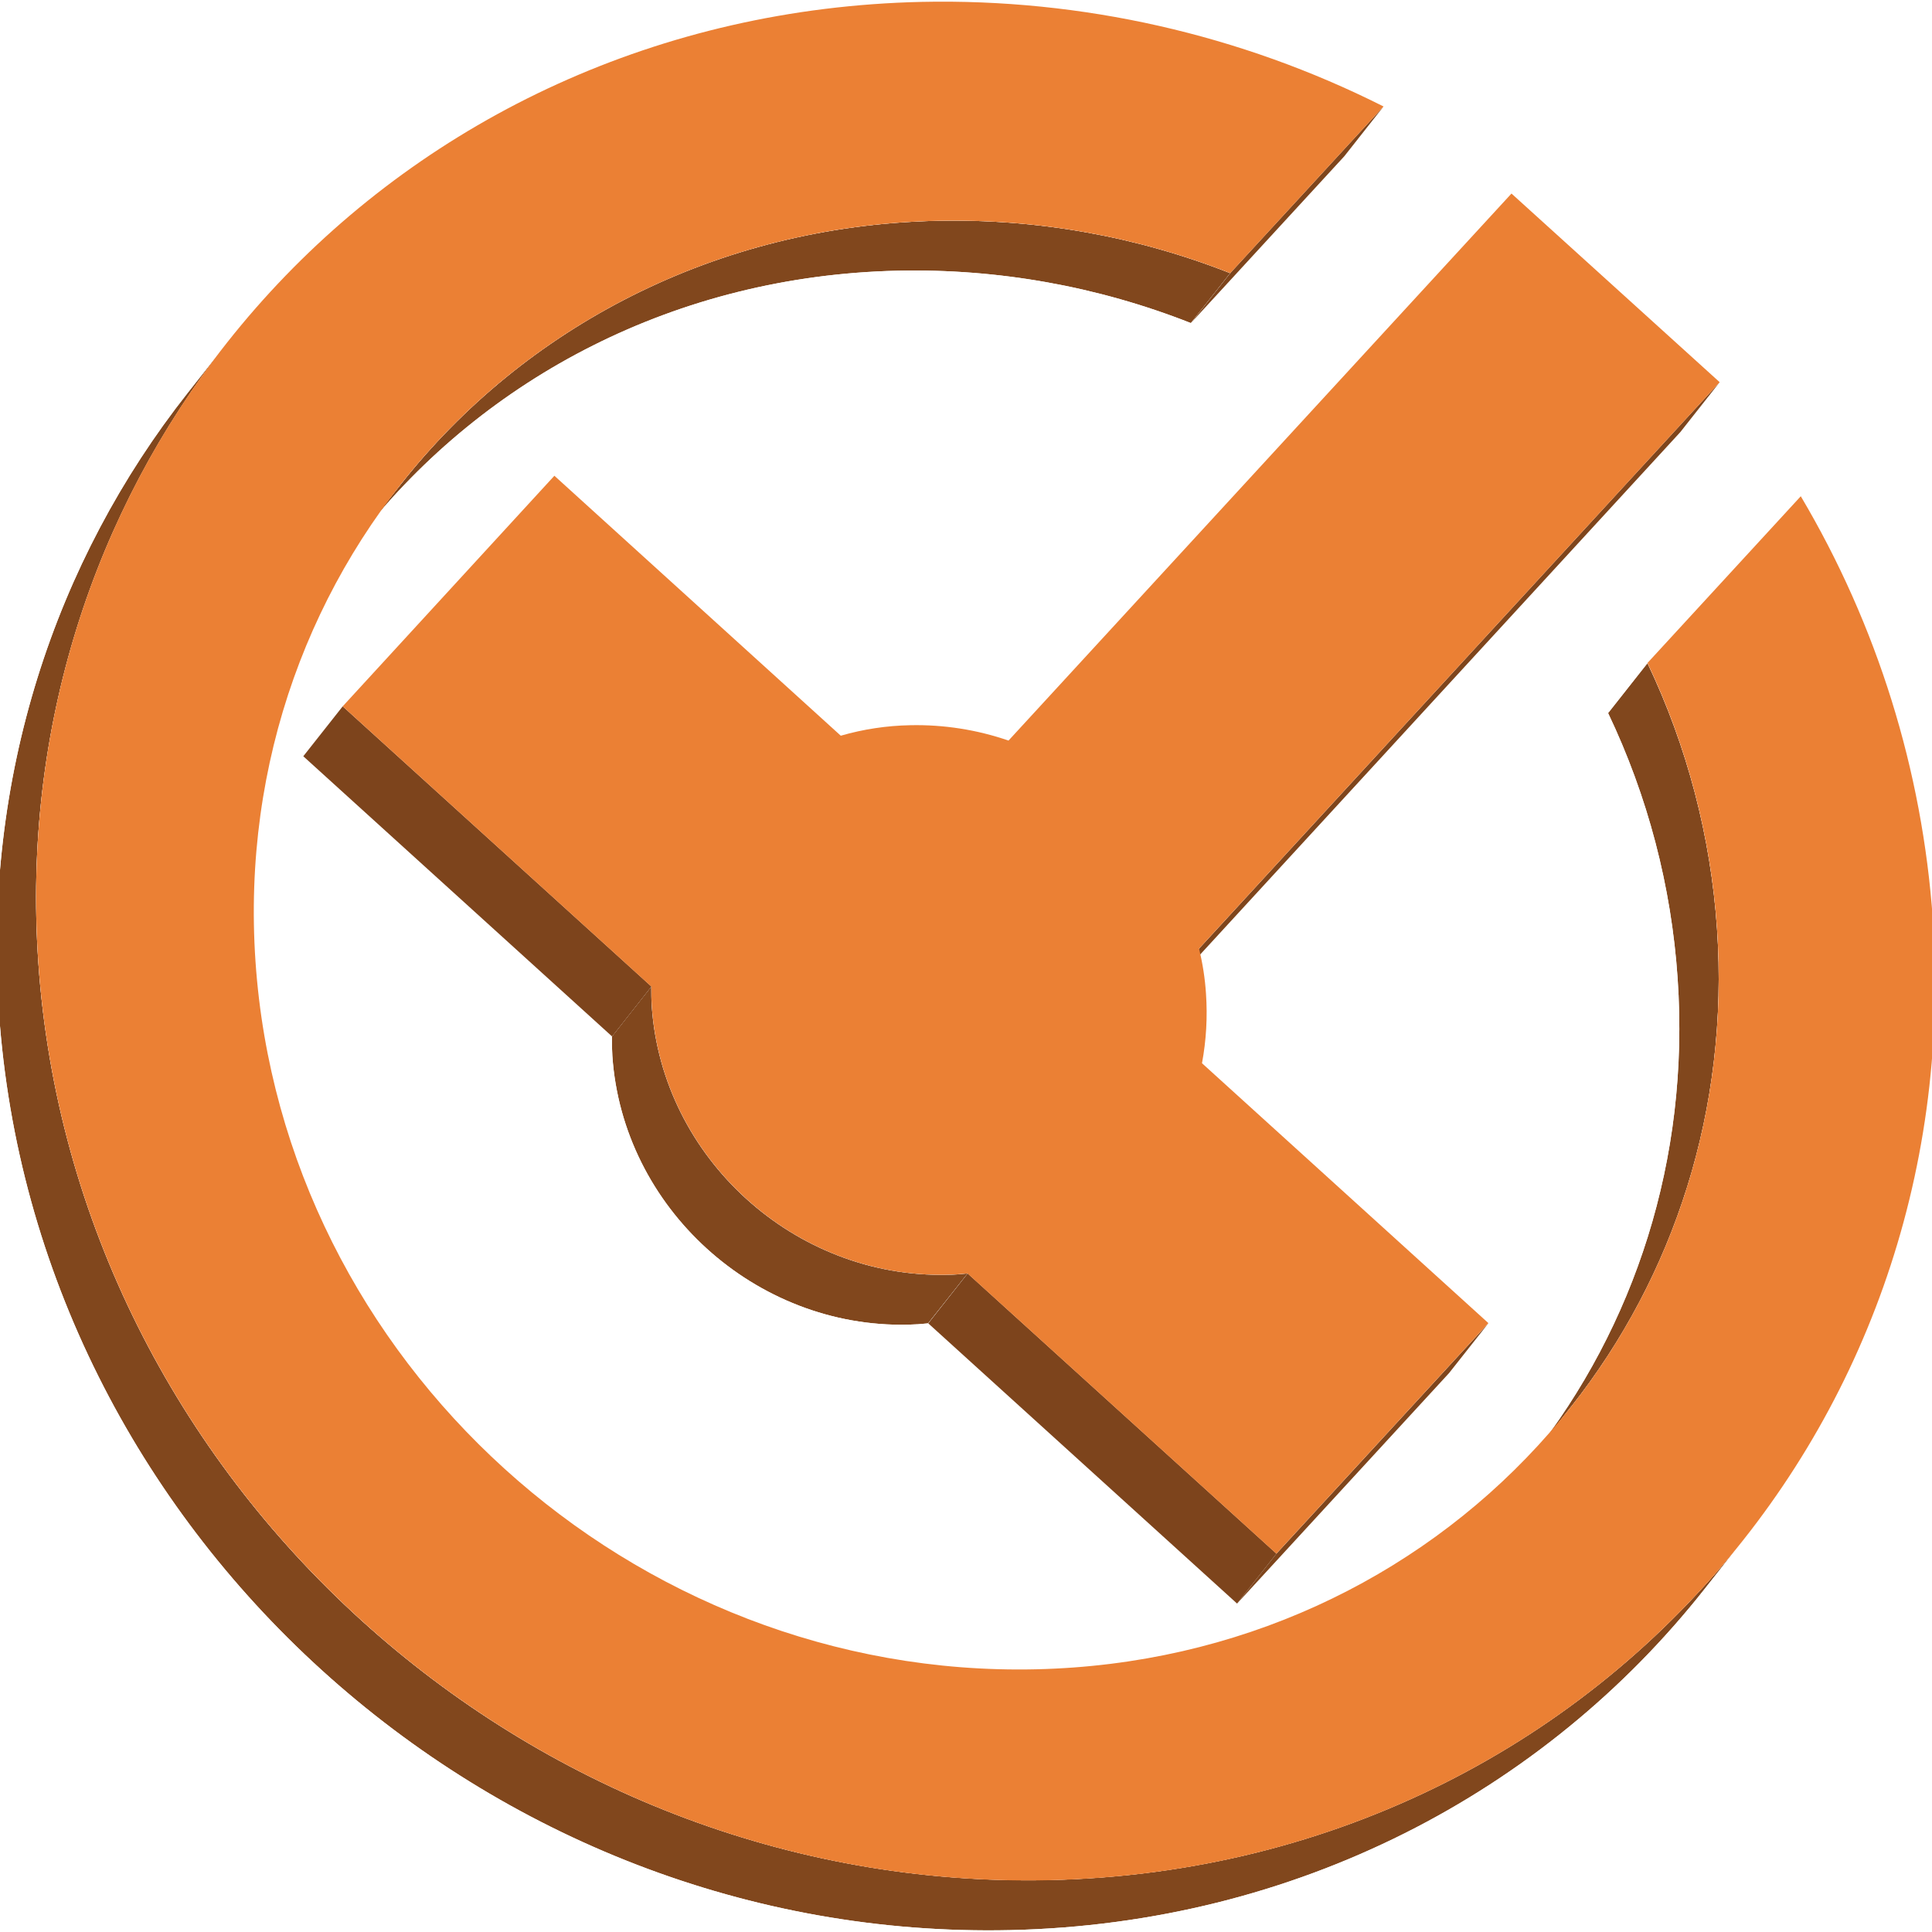
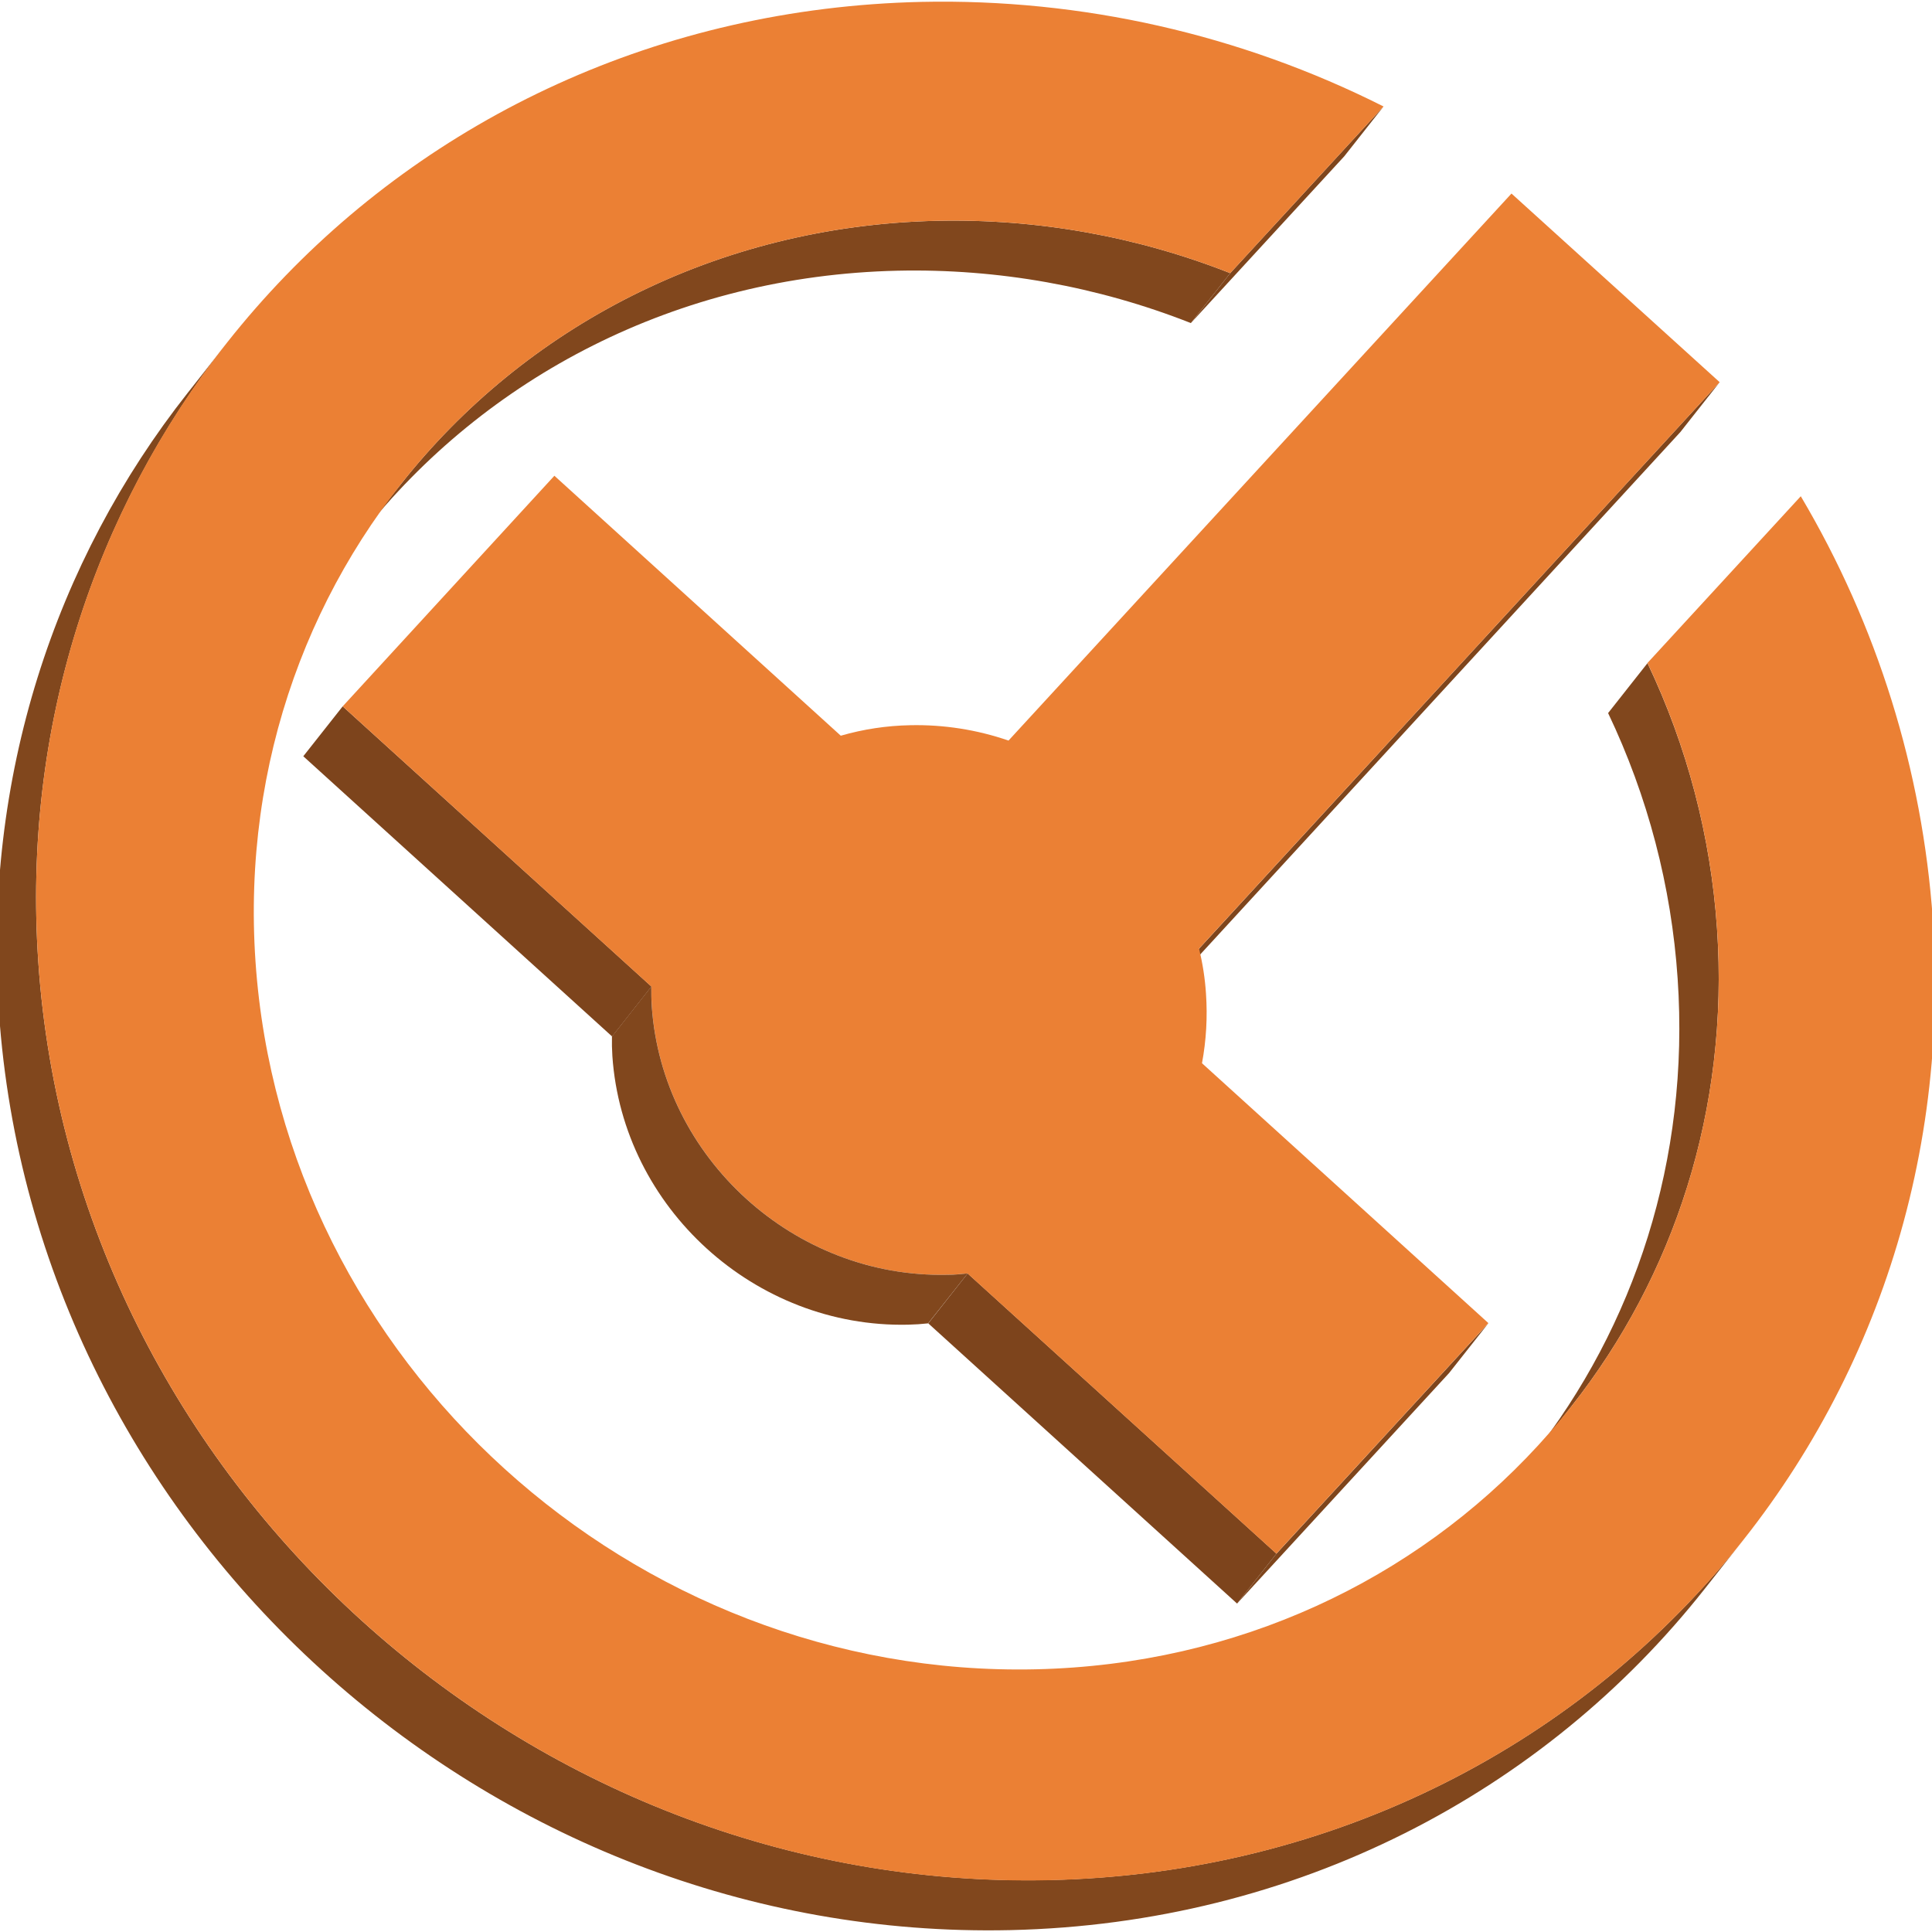
- <svg xmlns="http://www.w3.org/2000/svg" id="prefix__Layer_1" data-name="Layer 1" viewBox="0 0 512 512.08">
-   <defs>
-     <clipPath id="prefix__clip-path">
-       <path id="prefix__SVGID" class="prefix__cls-1" d="M416.54 372.71l-10.43 13.23c27.06-34.31 41.83-78.59 38.55-126.59A193.79 193.79 0 00426.23 189l10.44-13.23a194.19 194.19 0 0118.43 70.4c3.27 47.95-11.49 92.23-38.56 126.54z" />
-     </clipPath>
-     <clipPath id="prefix__clip-path-2">
-       <path id="prefix__SVGID-2" data-name="SVGID" class="prefix__cls-1" d="M95.84 141.54l10.43-13.23C139 86.79 189.78 59.84 248.35 58.52a199.94 199.94 0 0177.72 13.88l-10.43 13.23a199.94 199.94 0 00-77.72-13.88C179.34 73.07 128.59 100 95.84 141.54z" />
-     </clipPath>
-     <clipPath id="prefix__clip-path-3">
-       <path id="prefix__SVGID-3" data-name="SVGID" class="prefix__cls-1" d="M256.48 337.53L246 350.76c-1.74.19-3.48.31-5.3.35-40.57.92-75.64-31-78.39-71.19-.11-1.73-.15-3.46-.11-5.2l10.43-13.23c0 1.74 0 3.47.12 5.2 2.74 40.21 37.81 72.11 78.38 71.19 1.87-.04 3.61-.16 5.35-.35z" />
-     </clipPath>
-     <clipPath id="prefix__clip-path-4">
-       <path id="prefix__SVGID-4" data-name="SVGID" class="prefix__cls-1" d="M462.26 407.91l-10.43 13.23c-42.44 53.81-108.19 88.73-184 90.44C129.08 514.71 9.1 405.76-.28 268.27c-4.25-62.2 14.89-119.61 50-164.1l10.42-13.23C25.05 135.43 5.9 192.84 10.15 255c9.38 137.5 129.36 246.44 268.06 243.31 75.86-1.67 141.61-36.59 184.05-90.4z" />
-     </clipPath>
-     <style>.prefix__cls-1{fill:none}.prefix__cls-2{isolation:isolate}.prefix__cls-3{fill:#7e451c}.prefix__cls-5{fill:#81471d}.prefix__cls-7{fill:#7d441c}.prefix__cls-8{fill:#eb8034}</style>
-   </defs>
-   <g class="prefix__cls-2">
-     <path class="prefix__cls-3" d="M366.71 28.22l-10.43 13.23-40.64 44.18 10.43-13.23 40.64-44.18zM455.8 101.3l-10.43 13.23-137.98 150.13 10.44-13.23L455.8 101.3z" />
-     <g class="prefix__cls-2">
-       <g class="prefix__cls-2" clip-path="url(#prefix__clip-path)">
-         <path class="prefix__cls-5" d="M416.54 372.71l-10.43 13.23c27.06-34.31 41.83-78.59 38.55-126.59A193.79 193.79 0 00426.23 189l10.44-13.23a194.19 194.19 0 0118.43 70.4c3.27 48-11.49 92.28-38.56 126.59" />
-       </g>
-     </g>
-     <g class="prefix__cls-2">
-       <g class="prefix__cls-2" clip-path="url(#prefix__clip-path-2)">
-         <path class="prefix__cls-5" d="M326.07 72.4l-10.43 13.23a199.94 199.94 0 00-77.72-13.88C179.34 73.07 128.59 100 95.84 141.54l10.43-13.23C139 86.79 189.78 59.84 248.35 58.52a199.94 199.94 0 0177.72 13.88" />
-       </g>
-     </g>
-     <path class="prefix__cls-7" d="M172.67 261.49l-10.43 13.23-81.85-74.27 10.44-13.23 81.84 74.27z" />
-     <path class="prefix__cls-3" d="M394.53 350.69l-10.44 13.23-56.2 61.11 10.44-13.23 56.2-61.11z" />
-     <path class="prefix__cls-7" d="M338.33 411.8l-10.44 13.23-81.85-74.27 10.44-13.23 81.85 74.27z" />
-     <path class="prefix__cls-8" d="M400.62 51.3l55.18 50-138 150.13a68 68 0 011.85 11.95 73.19 73.19 0 01-1.06 18.43l75.91 68.88-56.2 61.11-81.85-74.27c-1.74.19-3.48.31-5.31.35-40.57.92-75.64-31-78.38-71.19-.12-1.73-.16-3.46-.12-5.2l-81.81-74.27 56.11-61.12 75.91 68.9a71 71 0 0118.38-2.78 75 75 0 0126.08 4.07z" />
-     <g class="prefix__cls-2">
-       <g class="prefix__cls-2" clip-path="url(#prefix__clip-path-3)">
-         <path class="prefix__cls-5" d="M256.48 337.53L246 350.76c-1.74.19-3.48.31-5.3.35-40.57.92-75.64-31-78.39-71.19-.11-1.73-.15-3.46-.11-5.2l10.43-13.23c0 1.74 0 3.47.12 5.2 2.74 40.21 37.81 72.11 78.38 71.19 1.83 0 3.57-.16 5.31-.35" />
-       </g>
-     </g>
-     <g class="prefix__cls-2">
-       <g class="prefix__cls-2" clip-path="url(#prefix__clip-path-4)">
-         <path class="prefix__cls-5" d="M462.26 407.91l-10.43 13.23c-42.44 53.81-108.19 88.73-184 90.44C129.08 514.71 9.1 405.76-.28 268.27c-4.25-62.2 14.89-119.61 50-164.1l10.42-13.23C25.05 135.43 5.9 192.84 10.15 255c9.38 137.5 129.36 246.44 268.06 243.31 75.86-1.71 141.61-36.63 184.05-90.44" />
-       </g>
-     </g>
-     <path class="prefix__cls-8" d="M244.23.5a260 260 0 01122.48 27.72L326.07 72.4a199.94 199.94 0 00-77.72-13.88c-107 2.41-187.87 90.3-180.63 196.33s99.87 190 206.83 187.6 187.78-90.29 180.55-196.33a194.19 194.19 0 00-18.43-70.4l40.63-44.19a254.93 254.93 0 0135 112.2c9.38 137.49-95.46 251.5-234.07 254.62S19.53 392.54 10.15 255 105.53 3.63 244.23.5z" />
+ <svg xmlns="http://www.w3.org/2000/svg" viewBox="0 0 512 512.08">
+   <clipPath id="a">
+     <path d="m416.54 372.71-10.43 13.23c27.06-34.31 41.83-78.59 38.55-126.59a193.79 193.79 0 0 0 -18.43-70.35l10.44-13.23a194.19 194.19 0 0 1 18.43 70.4c3.27 47.95-11.49 92.23-38.56 126.54z" />
+   </clipPath>
+   <clipPath id="b">
+     <path d="m95.84 141.54 10.43-13.23c32.73-41.52 83.51-68.47 142.08-69.79a199.94 199.94 0 0 1 77.72 13.88l-10.43 13.23a199.94 199.94 0 0 0 -77.72-13.88c-58.58 1.32-109.33 28.25-142.08 69.79z" />
+   </clipPath>
+   <clipPath id="c">
+     <path d="m256.48 337.53-10.48 13.23c-1.74.19-3.48.31-5.3.35-40.57.92-75.64-31-78.39-71.19-.11-1.73-.15-3.46-.11-5.2l10.43-13.23c0 1.74 0 3.47.12 5.2 2.74 40.21 37.81 72.11 78.38 71.19 1.87-.04 3.61-.16 5.35-.35z" />
+   </clipPath>
+   <clipPath id="d">
+     <path d="m462.26 407.91-10.43 13.23c-42.44 53.81-108.19 88.73-184 90.44-138.75 3.13-258.73-105.82-268.11-243.31-4.25-62.2 14.89-119.61 50-164.1l10.42-13.23c-35.09 44.49-54.24 101.9-49.99 164.06 9.38 137.5 129.36 246.44 268.06 243.31 75.86-1.67 141.61-36.59 184.05-90.4z" />
+   </clipPath>
+   <path d="m366.71 28.22-10.43 13.23-40.64 44.18 10.43-13.23zm89.09 73.08-10.43 13.23-137.98 150.13 10.44-13.23z" fill="#7e451c" />
+   <g clip-path="url(#a)">
+     <path d="m416.54 372.71-10.43 13.23c27.06-34.31 41.83-78.59 38.55-126.59a193.79 193.79 0 0 0 -18.43-70.35l10.44-13.23a194.19 194.19 0 0 1 18.43 70.4c3.27 48-11.49 92.28-38.56 126.59" fill="#81471d" />
  </g>
+   <g clip-path="url(#b)">
+     <path d="m326.07 72.4-10.43 13.23a199.94 199.94 0 0 0 -77.72-13.88c-58.58 1.32-109.33 28.25-142.08 69.79l10.43-13.23c32.73-41.52 83.51-68.47 142.08-69.79a199.94 199.94 0 0 1 77.72 13.88" fill="#81471d" />
+   </g>
+   <path d="m172.67 261.49-10.43 13.23-81.85-74.27 10.44-13.23z" fill="#7d441c" />
+   <path d="m394.53 350.69-10.44 13.23-56.2 61.11 10.44-13.23z" fill="#7e451c" />
+   <path d="m338.33 411.8-10.44 13.23-81.85-74.27 10.44-13.23z" fill="#7d441c" />
+   <path d="m400.62 51.3 55.18 50-138 150.13a68 68 0 0 1 1.85 11.95 73.19 73.19 0 0 1 -1.06 18.43l75.91 68.88-56.2 61.11-81.85-74.27c-1.74.19-3.48.31-5.31.35-40.57.92-75.64-31-78.38-71.19-.12-1.73-.16-3.46-.12-5.2l-81.81-74.27 56.11-61.12 75.91 68.9a71 71 0 0 1 18.38-2.78 75 75 0 0 1 26.08 4.07z" fill="#eb8034" />
+   <g clip-path="url(#c)">
+     <path d="m256.48 337.53-10.48 13.23c-1.74.19-3.48.31-5.3.35-40.57.92-75.64-31-78.39-71.19-.11-1.73-.15-3.46-.11-5.2l10.43-13.23c0 1.74 0 3.47.12 5.2 2.74 40.21 37.81 72.11 78.38 71.19 1.83 0 3.57-.16 5.31-.35" fill="#81471d" />
+   </g>
+   <g clip-path="url(#d)">
+     <path d="m462.26 407.91-10.43 13.23c-42.44 53.81-108.19 88.73-184 90.44-138.75 3.13-258.73-105.82-268.11-243.31-4.25-62.2 14.89-119.61 50-164.1l10.42-13.23c-35.09 44.49-54.24 101.9-49.99 164.06 9.38 137.5 129.36 246.44 268.06 243.31 75.86-1.71 141.61-36.63 184.05-90.44" fill="#81471d" />
+   </g>
+   <path d="m244.23.5a260 260 0 0 1 122.48 27.72l-40.64 44.18a199.94 199.94 0 0 0 -77.72-13.88c-107 2.41-187.87 90.3-180.63 196.33s99.87 190 206.83 187.6 187.78-90.29 180.55-196.33a194.19 194.19 0 0 0 -18.43-70.4l40.63-44.19a254.93 254.93 0 0 1 35 112.2c9.38 137.49-95.46 251.5-234.07 254.62s-258.7-105.81-268.08-243.35 95.38-251.37 234.08-254.5z" fill="#eb8034" />
</svg>
